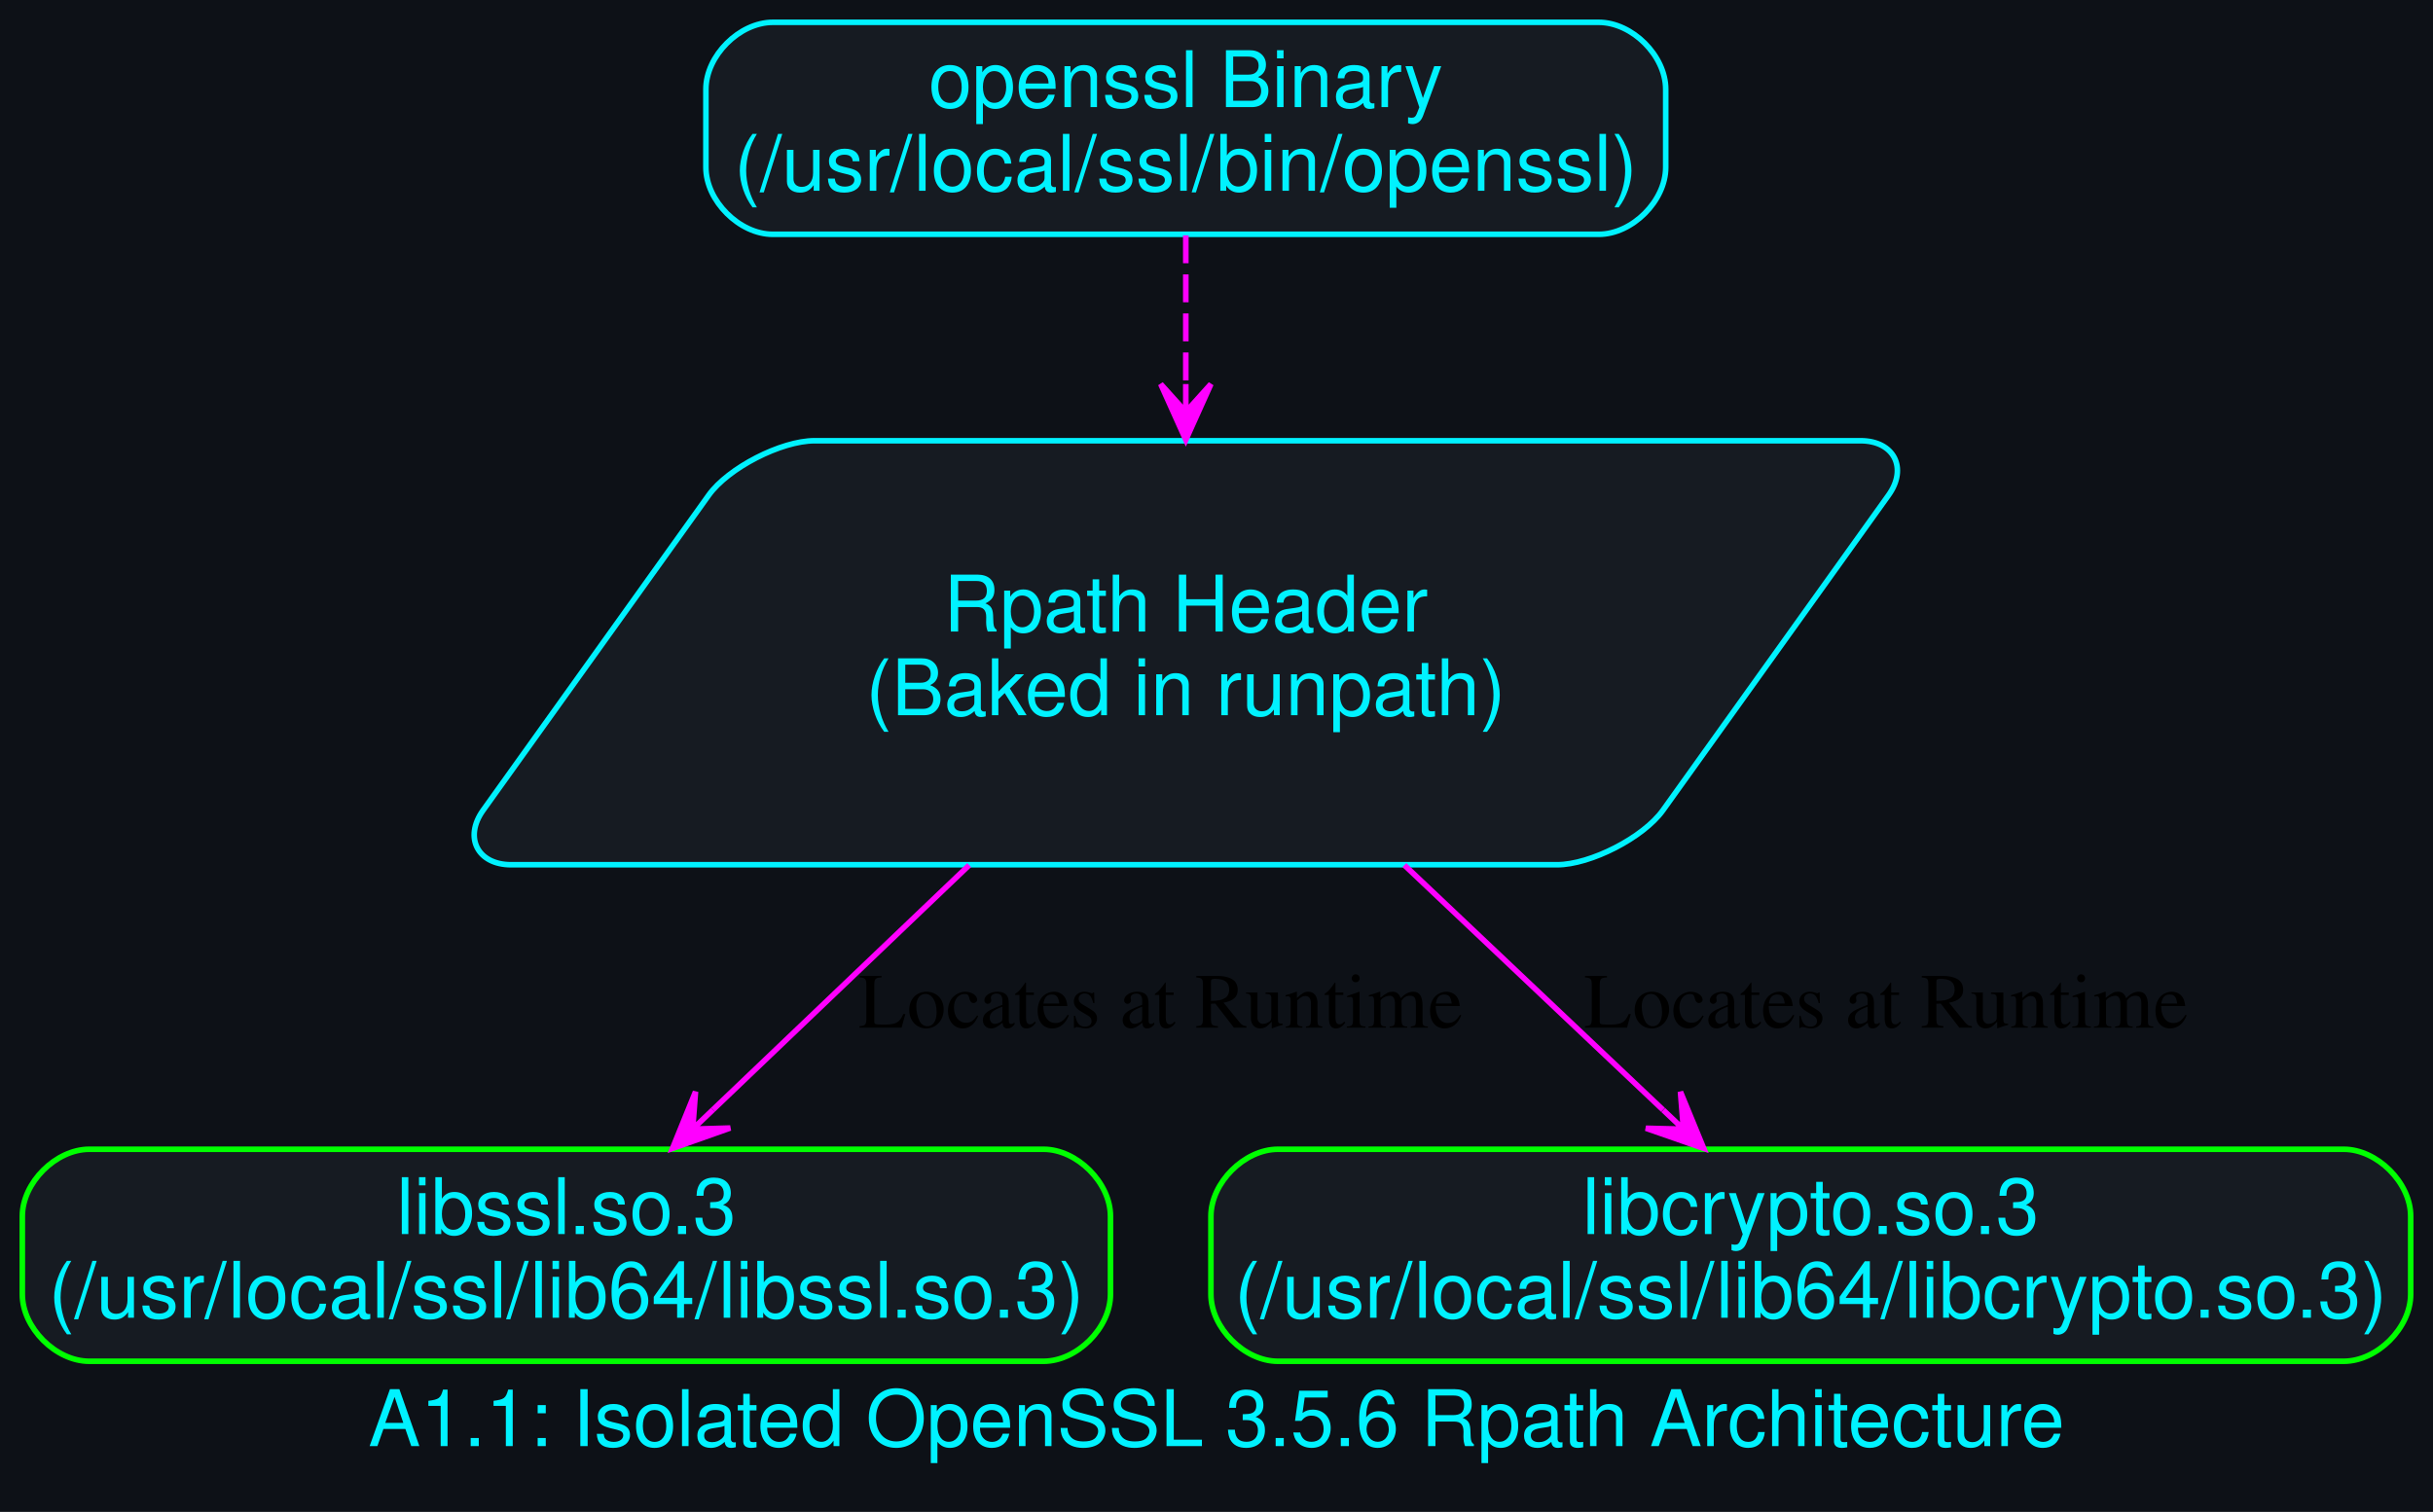
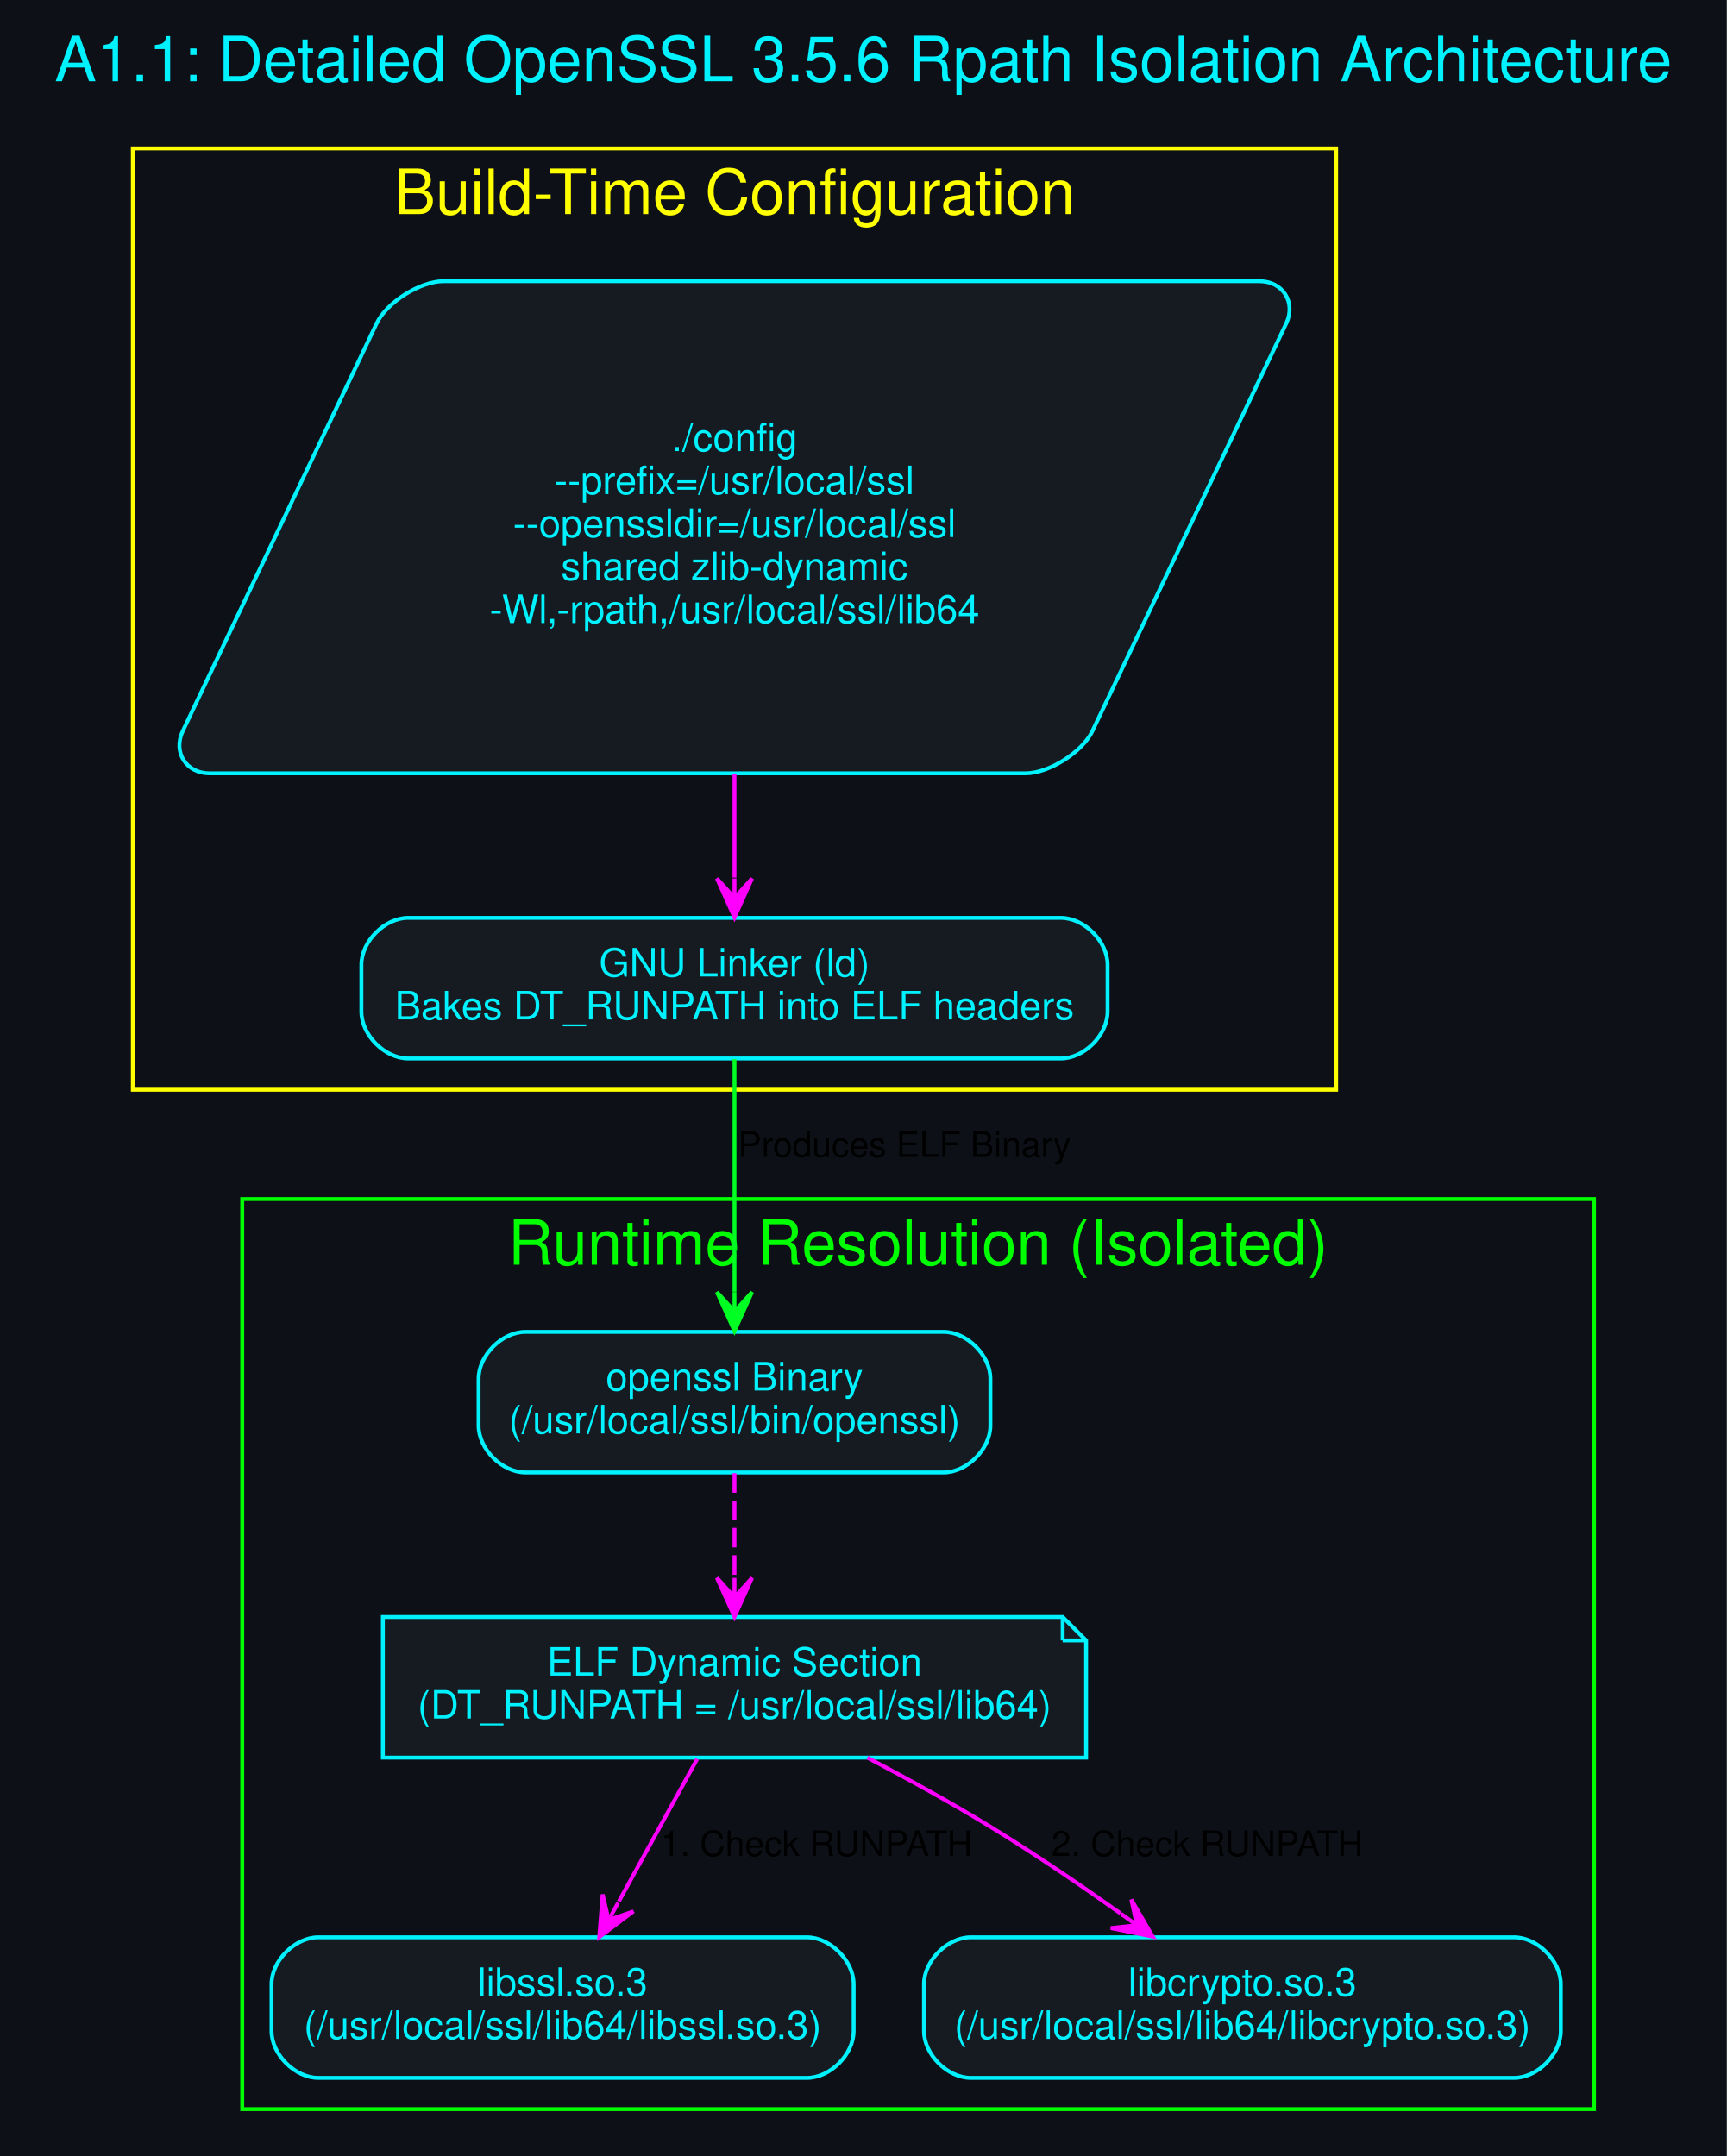
- <svg xmlns="http://www.w3.org/2000/svg" width="436pt" height="271pt" viewBox="0.00 0.00 436.00 271.00">
-   <g id="graph0" class="graph" transform="scale(1 1) rotate(0) translate(4 267)">
-     <polygon fill="#0d1117" stroke="transparent" points="-4,4 -4,-267 432,-267 432,4 -4,4" />
-     <text text-anchor="middle" x="214" y="-7.8" font-family="Helvetica,sans-Serif" font-size="14.00" fill="#00f2ff">A1.1: Isolated OpenSSL 3.5.6 Rpath Architecture</text>
+ <svg xmlns="http://www.w3.org/2000/svg" width="442pt" height="552pt" viewBox="0.00 0.00 442.00 552.00">
+   <g id="graph0" class="graph" transform="scale(1 1) rotate(0) translate(4 548)">
+     <polygon fill="#0d1117" stroke="transparent" points="-4,4 -4,-548 438,-548 438,4 -4,4" />
+     <text text-anchor="middle" x="217" y="-527.2" font-family="Helvetica,sans-Serif" font-size="16.00" fill="#00f2ff">A1.1: Detailed OpenSSL 3.5.6 Rpath Isolation Architecture</text>
+     <g id="clust1" class="cluster">
+       <polygon fill="#0d1117" stroke="#ffff00" points="30,-269 30,-510 338,-510 338,-269 30,-269" />
+       <text text-anchor="middle" x="184" y="-493.2" font-family="Helvetica,sans-Serif" font-size="16.00" fill="#ffff00">Build-Time Configuration</text>
+     </g>
+     <g id="clust2" class="cluster">
+       <polygon fill="#0d1117" stroke="#00ff00" points="58,-8 58,-241 404,-241 404,-8 58,-8" />
+       <text text-anchor="middle" x="231" y="-224.2" font-family="Helvetica,sans-Serif" font-size="16.00" fill="#00ff00">Runtime Resolution (Isolated)</text>
+     </g>
    <g id="node1" class="node">
-       <path fill="#161b22" stroke="#00f2ff" d="M282.5,-263C282.5,-263 134.5,-263 134.5,-263 128.5,-263 122.5,-257 122.5,-251 122.5,-251 122.5,-237 122.5,-237 122.5,-231 128.5,-225 134.5,-225 134.5,-225 282.5,-225 282.5,-225 288.5,-225 294.5,-231 294.5,-237 294.5,-237 294.5,-251 294.5,-251 294.5,-257 288.5,-263 282.5,-263" />
-       <text text-anchor="middle" x="208.5" y="-247.8" font-family="Helvetica,sans-Serif" font-size="14.00" fill="#00f2ff">openssl Binary</text>
-       <text text-anchor="middle" x="208.5" y="-232.8" font-family="Helvetica,sans-Serif" font-size="14.00" fill="#00f2ff">(/usr/local/ssl/bin/openssl)</text>
+       <path fill="#161b22" stroke="#00f2ff" d="M318.36,-476C318.36,-476 109.53,-476 109.53,-476 103.53,-476 94.96,-470.58 92.38,-465.16 92.38,-465.16 42.79,-360.84 42.79,-360.84 40.21,-355.42 43.64,-350 49.64,-350 49.64,-350 258.47,-350 258.47,-350 264.47,-350 273.04,-355.42 275.62,-360.84 275.62,-360.84 325.21,-465.16 325.21,-465.16 327.79,-470.58 324.36,-476 318.36,-476" />
+       <text text-anchor="middle" x="184" y="-432.5" font-family="Helvetica,sans-Serif" font-size="10.00" fill="#00f2ff">./config</text>
+       <text text-anchor="middle" x="184" y="-421.5" font-family="Helvetica,sans-Serif" font-size="10.00" fill="#00f2ff">--prefix=/usr/local/ssl</text>
+       <text text-anchor="middle" x="184" y="-410.5" font-family="Helvetica,sans-Serif" font-size="10.00" fill="#00f2ff">--openssldir=/usr/local/ssl</text>
+       <text text-anchor="middle" x="184" y="-399.5" font-family="Helvetica,sans-Serif" font-size="10.00" fill="#00f2ff">shared zlib-dynamic</text>
+       <text text-anchor="middle" x="184" y="-388.5" font-family="Helvetica,sans-Serif" font-size="10.00" fill="#00f2ff">-Wl,-rpath,/usr/local/ssl/lib64</text>
    </g>
    <g id="node2" class="node">
-       <path fill="#161b22" stroke="#00f2ff" d="M329.41,-188C329.41,-188 141.98,-188 141.98,-188 135.98,-188 126.49,-183.12 123,-178.24 123,-178.24 82.57,-121.76 82.57,-121.76 79.08,-116.88 81.59,-112 87.59,-112 87.59,-112 275.02,-112 275.02,-112 281.02,-112 290.51,-116.88 294,-121.76 294,-121.76 334.43,-178.24 334.43,-178.24 337.92,-183.12 335.41,-188 329.41,-188" />
-       <text text-anchor="middle" x="208.5" y="-153.8" font-family="Helvetica,sans-Serif" font-size="14.00" fill="#00f2ff">Rpath Header</text>
-       <text text-anchor="middle" x="208.5" y="-138.8" font-family="Helvetica,sans-Serif" font-size="14.00" fill="#00f2ff">(Baked in runpath)</text>
+       <path fill="#161b22" stroke="#00f2ff" d="M267.5,-313C267.5,-313 100.5,-313 100.5,-313 94.5,-313 88.5,-307 88.5,-301 88.5,-301 88.5,-289 88.5,-289 88.5,-283 94.5,-277 100.5,-277 100.5,-277 267.5,-277 267.5,-277 273.5,-277 279.5,-283 279.5,-289 279.5,-289 279.5,-301 279.5,-301 279.5,-307 273.5,-313 267.5,-313" />
+       <text text-anchor="middle" x="184" y="-298" font-family="Helvetica,sans-Serif" font-size="10.00" fill="#00f2ff">GNU Linker (ld)</text>
+       <text text-anchor="middle" x="184" y="-287" font-family="Helvetica,sans-Serif" font-size="10.00" fill="#00f2ff">Bakes DT_RUNPATH into ELF headers</text>
    </g>
    <g id="edge1" class="edge">
-       <path fill="none" stroke="#ff00ff" stroke-dasharray="5,2" d="M208.5,-224.82C208.5,-217.13 208.5,-207.78 208.5,-198.35" />
-       <polygon fill="#ff00ff" stroke="#ff00ff" points="208.5,-188.16 213,-198.16 208.5,-193.16 208.5,-198.16 208.5,-198.16 208.5,-198.16 208.5,-193.16 204,-198.16 208.5,-188.16 208.5,-188.16" />
+       <path fill="none" stroke="#ff00ff" d="M184,-349.92C184,-340.59 184,-331.4 184,-323.32" />
+       <polygon fill="#ff00ff" stroke="#ff00ff" points="184,-313.09 188.5,-323.09 184,-318.09 184,-323.09 184,-323.09 184,-323.09 184,-318.09 179.5,-323.09 184,-313.09 184,-313.09" />
    </g>
    <g id="node3" class="node">
-       <path fill="#161b22" stroke="#00ff00" d="M183,-61C183,-61 12,-61 12,-61 6,-61 0,-55 0,-49 0,-49 0,-35 0,-35 0,-29 6,-23 12,-23 12,-23 183,-23 183,-23 189,-23 195,-29 195,-35 195,-35 195,-49 195,-49 195,-55 189,-61 183,-61" />
-       <text text-anchor="middle" x="97.5" y="-45.8" font-family="Helvetica,sans-Serif" font-size="14.00" fill="#00f2ff">libssl.so.3</text>
-       <text text-anchor="middle" x="97.5" y="-30.8" font-family="Helvetica,sans-Serif" font-size="14.00" fill="#00f2ff">(/usr/local/ssl/lib64/libssl.so.3)</text>
+       <path fill="#161b22" stroke="#00f2ff" d="M237.5,-207C237.5,-207 130.5,-207 130.5,-207 124.5,-207 118.5,-201 118.5,-195 118.5,-195 118.5,-183 118.5,-183 118.5,-177 124.5,-171 130.5,-171 130.5,-171 237.5,-171 237.5,-171 243.5,-171 249.5,-177 249.5,-183 249.5,-183 249.5,-195 249.5,-195 249.5,-201 243.5,-207 237.5,-207" />
+       <text text-anchor="middle" x="184" y="-192" font-family="Helvetica,sans-Serif" font-size="10.00" fill="#00f2ff">openssl Binary</text>
+       <text text-anchor="middle" x="184" y="-181" font-family="Helvetica,sans-Serif" font-size="10.00" fill="#00f2ff">(/usr/local/ssl/bin/openssl)</text>
+     </g>
+     <g id="edge5" class="edge">
+       <path fill="none" stroke="#00ff22" d="M184,-276.83C184,-260.64 184,-236.13 184,-217.27" />
+       <polygon fill="#00ff22" stroke="#00ff22" points="184,-207.2 188.5,-217.2 184,-212.2 184,-217.2 184,-217.2 184,-217.2 184,-212.2 179.5,-217.2 184,-207.2 184,-207.2" />
+       <text text-anchor="middle" x="227.5" y="-251.8" font-family="Helvetica,sans-Serif" font-size="9.00">Produces ELF Binary</text>
+     </g>
+     <g id="node4" class="node">
+       <polygon fill="#161b22" stroke="#00f2ff" points="268,-134 94,-134 94,-98 274,-98 274,-128 268,-134" />
+       <polyline fill="none" stroke="#00f2ff" points="268,-134 268,-128 " />
+       <polyline fill="none" stroke="#00f2ff" points="274,-128 268,-128 " />
+       <text text-anchor="middle" x="184" y="-119" font-family="Helvetica,sans-Serif" font-size="10.00" fill="#00f2ff">ELF Dynamic Section</text>
+       <text text-anchor="middle" x="184" y="-108" font-family="Helvetica,sans-Serif" font-size="10.00" fill="#00f2ff">(DT_RUNPATH = /usr/local/ssl/lib64)</text>
    </g>
    <g id="edge2" class="edge">
-       <path fill="none" stroke="#ff00ff" d="M169.68,-111.93C154.49,-97.42 137.46,-81.16 123.75,-68.07" />
-       <polygon fill="#ff00ff" stroke="#ff00ff" points="116.52,-61.16 126.86,-64.81 120.13,-64.61 123.75,-68.07 123.75,-68.07 123.75,-68.07 120.13,-64.61 120.64,-71.32 116.52,-61.16 116.52,-61.16" />
-       <text text-anchor="middle" x="204" y="-82.8" font-family="Times,serif" font-size="14.00">Locates at Runtime</text>
+       <path fill="none" stroke="#ff00ff" stroke-dasharray="5,2" d="M184,-170.81C184,-162.79 184,-153.05 184,-144.07" />
+       <polygon fill="#ff00ff" stroke="#ff00ff" points="184,-134.03 188.5,-144.03 184,-139.03 184,-144.03 184,-144.03 184,-144.03 184,-139.03 179.5,-144.03 184,-134.03 184,-134.03" />
    </g>
-     <g id="node4" class="node">
-       <path fill="#161b22" stroke="#00ff00" d="M416,-61C416,-61 225,-61 225,-61 219,-61 213,-55 213,-49 213,-49 213,-35 213,-35 213,-29 219,-23 225,-23 225,-23 416,-23 416,-23 422,-23 428,-29 428,-35 428,-35 428,-49 428,-49 428,-55 422,-61 416,-61" />
-       <text text-anchor="middle" x="320.5" y="-45.8" font-family="Helvetica,sans-Serif" font-size="14.00" fill="#00f2ff">libcrypto.so.3</text>
-       <text text-anchor="middle" x="320.5" y="-30.8" font-family="Helvetica,sans-Serif" font-size="14.00" fill="#00f2ff">(/usr/local/ssl/lib64/libcrypto.so.3)</text>
+     <g id="node5" class="node">
+       <path fill="#161b22" stroke="#00f2ff" d="M202.5,-52C202.5,-52 77.5,-52 77.5,-52 71.5,-52 65.5,-46 65.5,-40 65.5,-40 65.5,-28 65.5,-28 65.5,-22 71.5,-16 77.5,-16 77.5,-16 202.5,-16 202.5,-16 208.5,-16 214.5,-22 214.5,-28 214.5,-28 214.5,-40 214.5,-40 214.5,-46 208.5,-52 202.5,-52" />
+       <text text-anchor="middle" x="140" y="-37" font-family="Helvetica,sans-Serif" font-size="10.00" fill="#00f2ff">libssl.so.3</text>
+       <text text-anchor="middle" x="140" y="-26" font-family="Helvetica,sans-Serif" font-size="10.00" fill="#00f2ff">(/usr/local/ssl/lib64/libssl.so.3)</text>
    </g>
    <g id="edge3" class="edge">
-       <path fill="none" stroke="#ff00ff" d="M247.67,-111.93C263,-97.42 280.18,-81.16 294.01,-68.07" />
-       <polygon fill="#ff00ff" stroke="#ff00ff" points="301.31,-61.16 297.14,-71.3 297.68,-64.6 294.05,-68.04 294.05,-68.04 294.05,-68.04 297.68,-64.6 290.95,-64.77 301.31,-61.16 301.31,-61.16" />
-       <text text-anchor="middle" x="334" y="-82.8" font-family="Times,serif" font-size="14.00">Locates at Runtime</text>
+       <path fill="none" stroke="#ff00ff" d="M174.45,-97.64C168.59,-86.98 160.97,-73.12 154.38,-61.15" />
+       <polygon fill="#ff00ff" stroke="#ff00ff" points="149.38,-52.05 158.14,-58.64 151.79,-56.43 154.2,-60.81 154.2,-60.81 154.2,-60.81 151.79,-56.43 150.25,-62.98 149.38,-52.05 149.38,-52.05" />
+       <text text-anchor="middle" x="205" y="-72.8" font-family="Helvetica,sans-Serif" font-size="9.00">1. Check RUNPATH</text>
+     </g>
+     <g id="node6" class="node">
+       <path fill="#161b22" stroke="#00f2ff" d="M383.5,-52C383.5,-52 244.5,-52 244.5,-52 238.5,-52 232.5,-46 232.5,-40 232.5,-40 232.5,-28 232.5,-28 232.5,-22 238.5,-16 244.5,-16 244.5,-16 383.5,-16 383.5,-16 389.5,-16 395.5,-22 395.5,-28 395.5,-28 395.5,-40 395.5,-40 395.5,-46 389.5,-52 383.5,-52" />
+       <text text-anchor="middle" x="314" y="-37" font-family="Helvetica,sans-Serif" font-size="10.00" fill="#00f2ff">libcrypto.so.3</text>
+       <text text-anchor="middle" x="314" y="-26" font-family="Helvetica,sans-Serif" font-size="10.00" fill="#00f2ff">(/usr/local/ssl/lib64/libcrypto.so.3)</text>
+     </g>
+     <g id="edge4" class="edge">
+       <path fill="none" stroke="#ff00ff" d="M218.03,-97.99C228.44,-92.51 239.83,-86.24 250,-80 260.94,-73.29 272.53,-65.4 282.8,-58.11" />
+       <polygon fill="#ff00ff" stroke="#ff00ff" points="291.07,-52.17 285.57,-61.66 287,-55.09 282.94,-58.01 282.94,-58.01 282.94,-58.01 287,-55.09 280.32,-54.35 291.07,-52.17 291.07,-52.17" />
+       <text text-anchor="middle" x="305" y="-72.8" font-family="Helvetica,sans-Serif" font-size="9.00">2. Check RUNPATH</text>
    </g>
  </g>
</svg>
